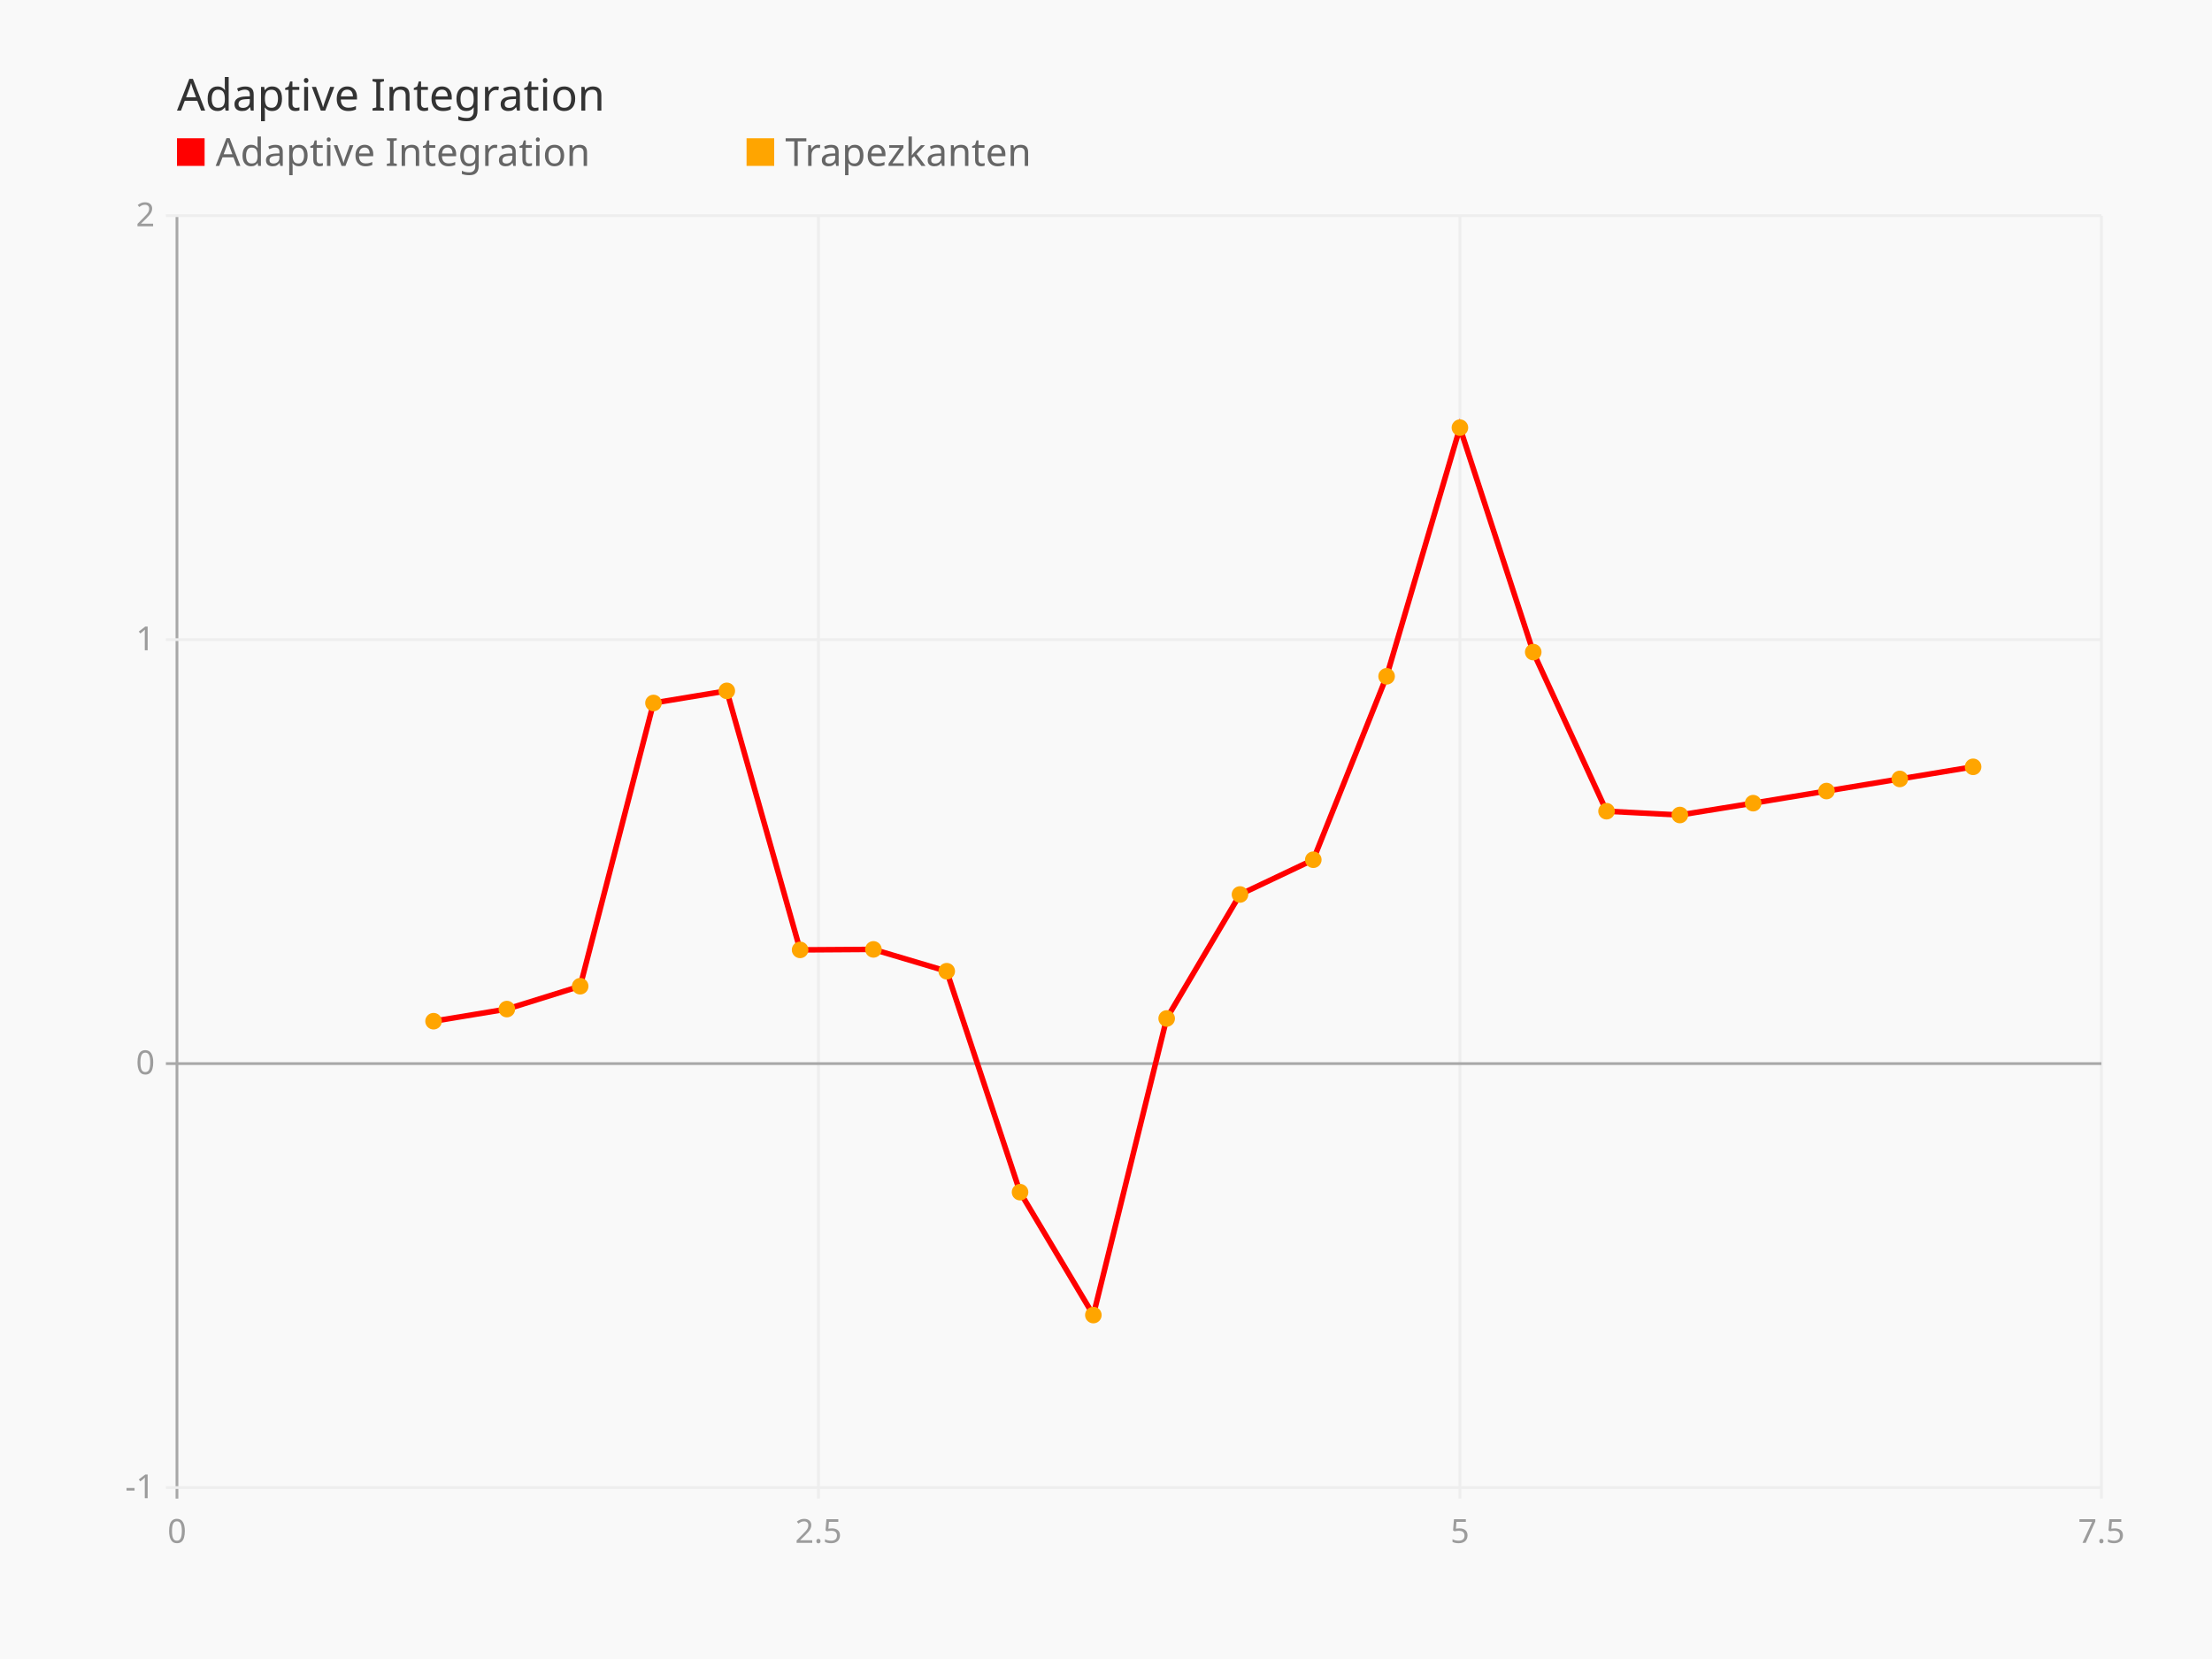
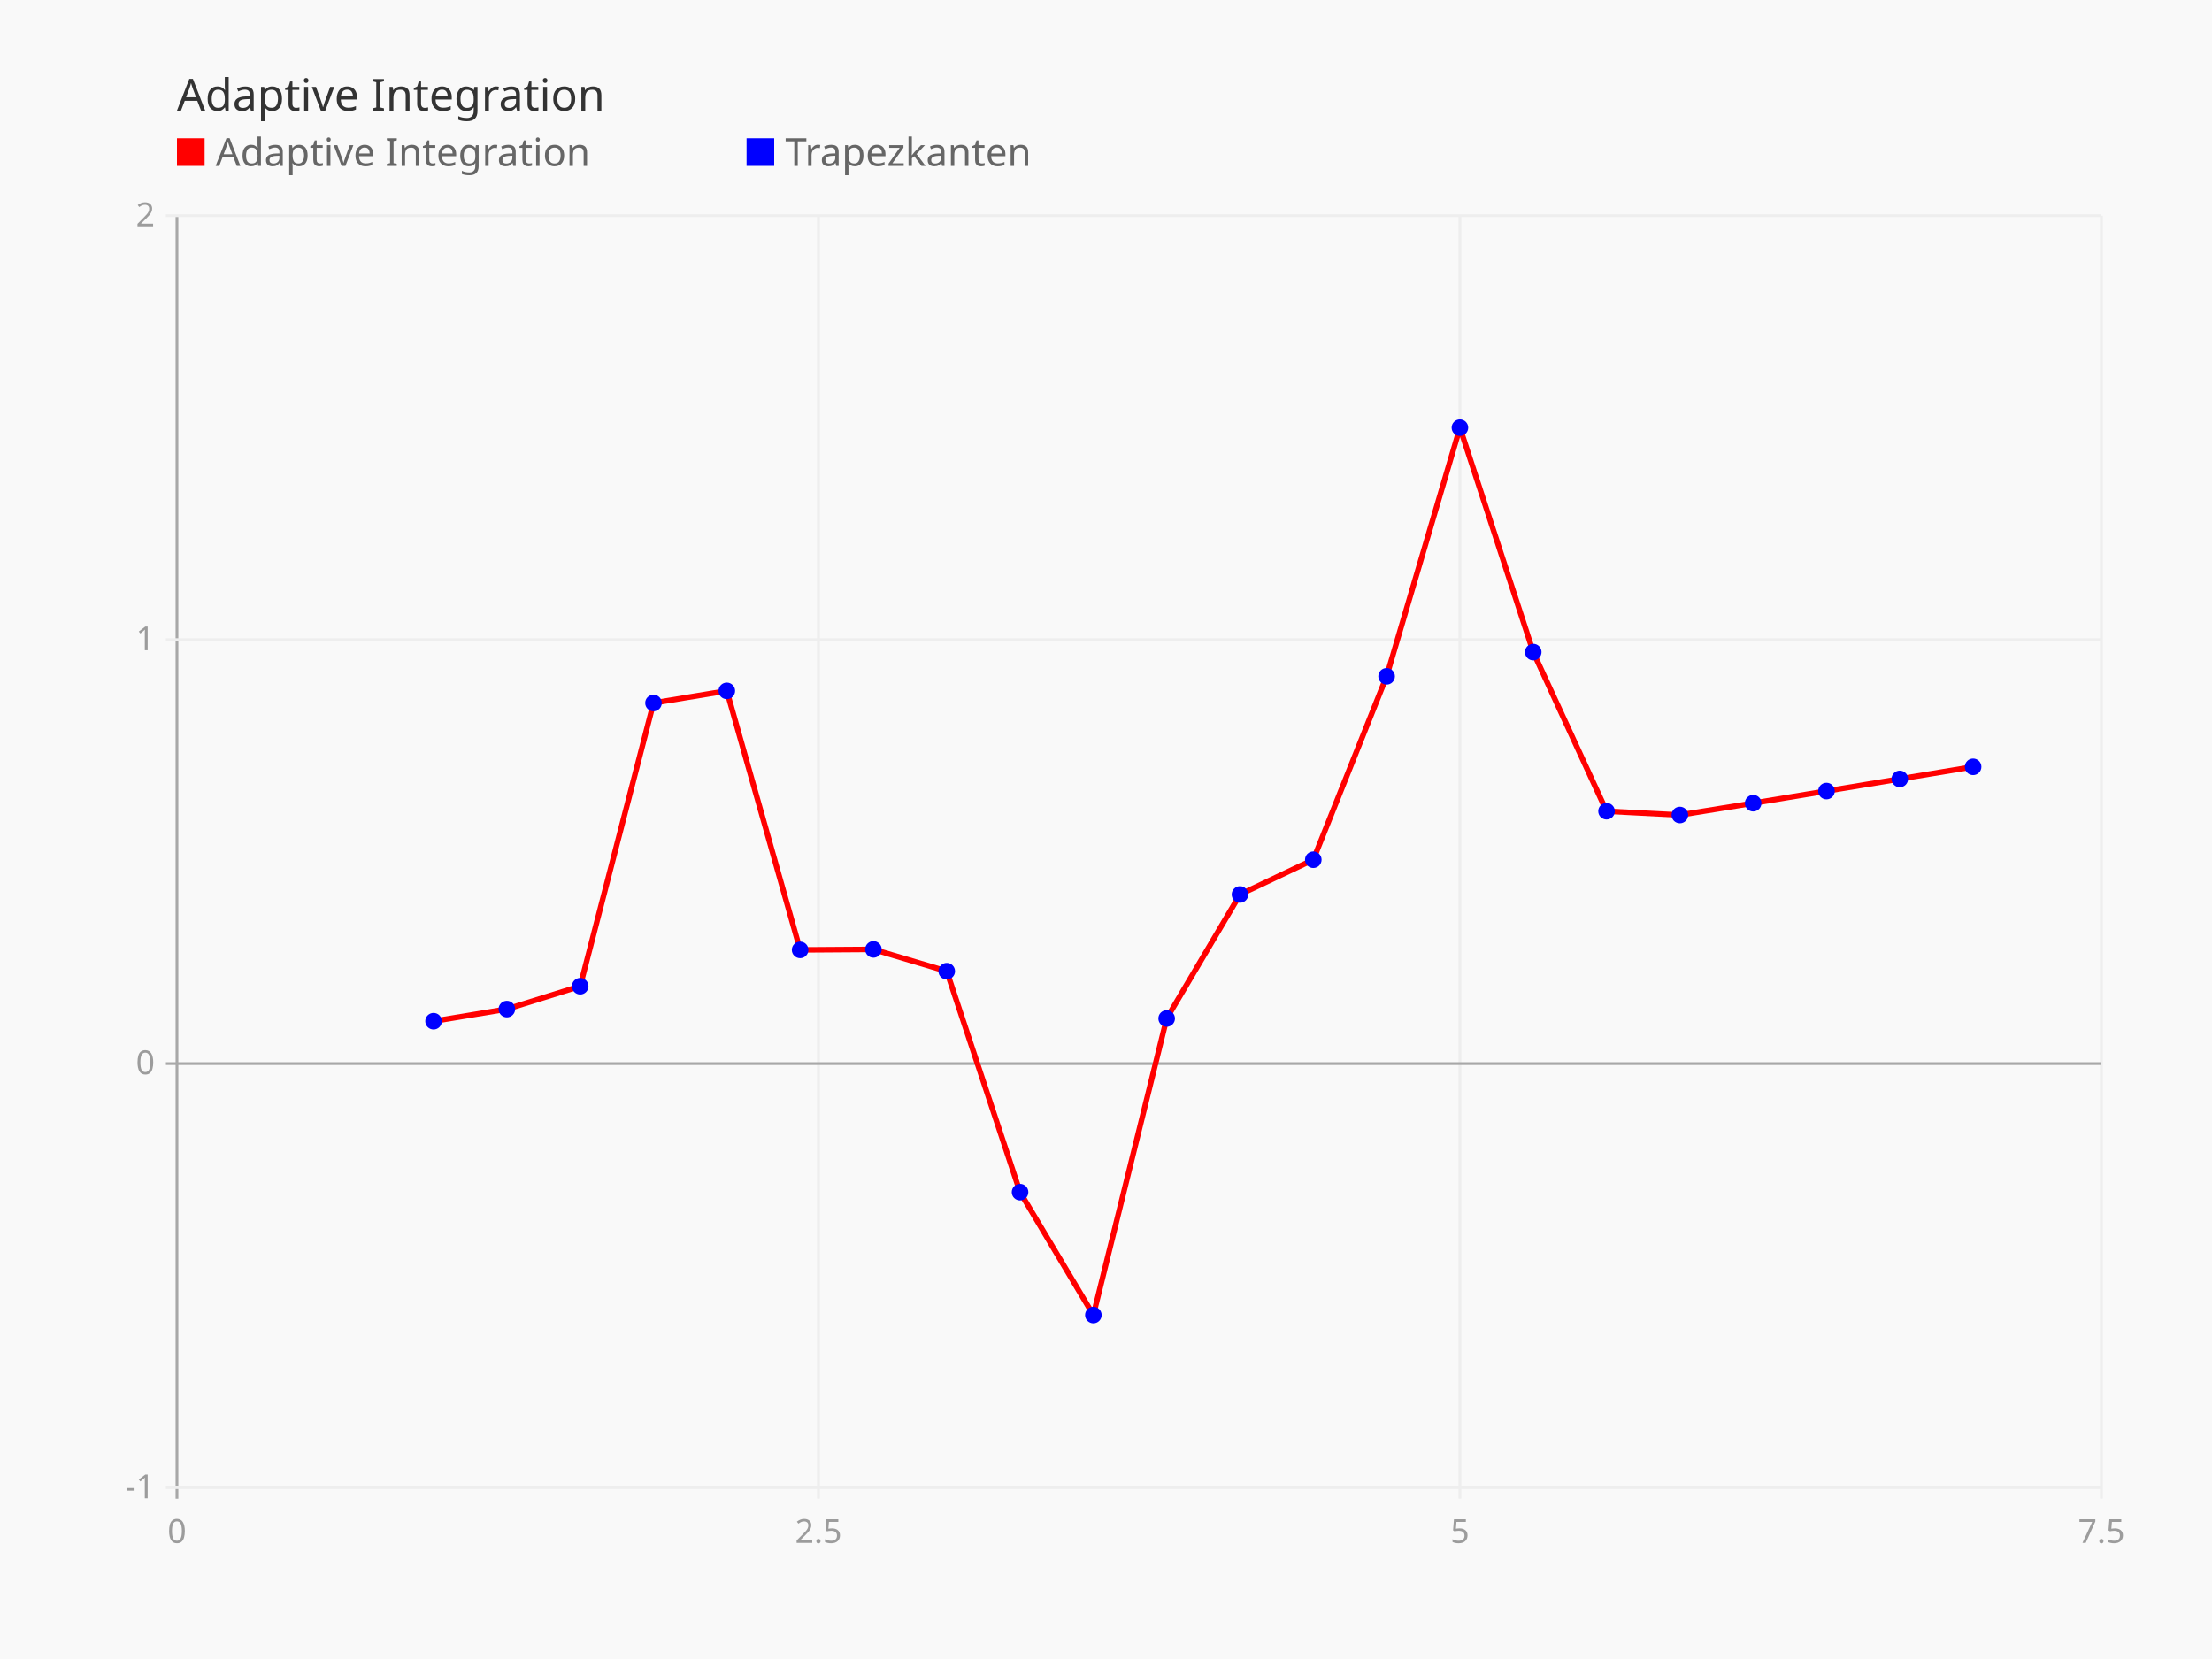
<svg xmlns="http://www.w3.org/2000/svg" height="600" version="1.1" width="800">
  <g>
    <rect fill="#f9f9f9" height="600" width="800" x="0" y="0" />
    <g transform="translate(40 40)">
      <g transform="translate(24 0)">
        <text fill="#333" font-family="Monaco" font-size="16" x="0" y="0">Adaptive Integration</text>
        <g transform="translate(0 20)">
          <g transform="translate(0 0)">
            <rect fill="#FF0000" height="10" width="10" x="0" y="-10" />
            <text fill="#666" font-family="Monaco" font-size="14" x="14" y="0">Adaptive Integration</text>
          </g>
          <g transform="translate(206 0)">
-             <rect fill="#FFA500" height="10" width="10" x="0" y="-10" />
+             <rect fill="#0000FF" height="10" width="10" x="0" y="-10" />
            <text fill="#666" font-family="Monaco" font-size="14" x="14" y="0">Trapezkanten</text>
          </g>
        </g>
      </g>
      <g transform="translate(0 38)">
        <g transform="translate(24 0)">
          <g class="axis bottom">
            <g class="tick">
              <line stroke="#eee" stroke-width="1" x1="232" x2="232" y1="0" y2="464.0" />
              <text dy="1em" fill="#9c9c9c" font-family="Monaco" text-anchor="middle" x="232" y="468.0">2.5</text>
            </g>
            <g class="tick">
              <line stroke="#eee" stroke-width="1" x1="464" x2="464" y1="0" y2="464.0" />
              <text dy="1em" fill="#9c9c9c" font-family="Monaco" text-anchor="middle" x="464" y="468.0">5</text>
            </g>
            <g class="tick">
              <line stroke="#eee" stroke-width="1" x1="696" x2="696" y1="0" y2="464.0" />
              <text dy="1em" fill="#9c9c9c" font-family="Monaco" text-anchor="middle" x="696" y="468.0">7.5</text>
            </g>
            <g class="tick">
              <line stroke="#a8a8a8" stroke-width="1" x1="0" x2="0" y1="0" y2="464.0" />
              <text dy="1em" fill="#9c9c9c" font-family="Monaco" text-anchor="middle" x="0" y="468.0">0</text>
            </g>
          </g>
          <g class="axis left">
            <g class="tick">
              <line stroke="#eee" stroke-width="1" x1="-4" x2="696.0" y1="460" y2="460" />
              <text dy="0.32em" fill="#9c9c9c" font-family="Monaco" text-anchor="end" x="-8" y="460">-1</text>
            </g>
            <g class="tick">
              <line stroke="#eee" stroke-width="1" x1="-4" x2="696.0" y1="153.333" y2="153.333" />
              <text dy="0.32em" fill="#9c9c9c" font-family="Monaco" text-anchor="end" x="-8" y="153.333">1</text>
            </g>
            <g class="tick">
              <line stroke="#eee" stroke-width="1" x1="-4" x2="696.0" y1="0" y2="0" />
              <text dy="0.32em" fill="#9c9c9c" font-family="Monaco" text-anchor="end" x="-8" y="0">2</text>
            </g>
            <g class="tick">
              <line stroke="#a8a8a8" stroke-width="1" x1="-4" x2="696.0" y1="306.667" y2="306.667" />
              <text dy="0.32em" fill="#9c9c9c" font-family="Monaco" text-anchor="end" x="-8" y="306.667">0</text>
            </g>
          </g>
          <g>
            <g class="series lines">
              <path d="M 92.8 291.333 L 119.314 286.947 L 145.829 278.679 L 172.343 176.244 L 198.857 171.863 L 225.371 265.537 L 251.886 265.361 L 278.4 273.253 L 304.914 353.162 L 331.429 397.611 L 357.943 290.348 L 384.457 245.504 L 410.971 232.934 L 437.486 166.6 L 464 76.667 L 490.514 157.838 L 517.029 215.383 L 543.543 216.758 L 570.057 212.476 L 596.571 208.095 L 623.086 203.714 L 649.6 199.333" fill="none" stroke="#FF0000" stroke-width="2" />
            </g>
            <g class="series dots">
-               <circle cx="92.8" cy="291.333" fill="#FFA500" r="3" />
-               <circle cx="119.314" cy="286.947" fill="#FFA500" r="3" />
-               <circle cx="145.829" cy="278.679" fill="#FFA500" r="3" />
-               <circle cx="172.343" cy="176.244" fill="#FFA500" r="3" />
-               <circle cx="198.857" cy="171.863" fill="#FFA500" r="3" />
-               <circle cx="225.371" cy="265.537" fill="#FFA500" r="3" />
-               <circle cx="251.886" cy="265.361" fill="#FFA500" r="3" />
-               <circle cx="278.4" cy="273.253" fill="#FFA500" r="3" />
-               <circle cx="304.914" cy="353.162" fill="#FFA500" r="3" />
-               <circle cx="331.429" cy="397.611" fill="#FFA500" r="3" />
-               <circle cx="357.943" cy="290.348" fill="#FFA500" r="3" />
-               <circle cx="384.457" cy="245.504" fill="#FFA500" r="3" />
-               <circle cx="410.971" cy="232.934" fill="#FFA500" r="3" />
-               <circle cx="437.486" cy="166.6" fill="#FFA500" r="3" />
-               <circle cx="464" cy="76.667" fill="#FFA500" r="3" />
-               <circle cx="490.514" cy="157.838" fill="#FFA500" r="3" />
-               <circle cx="517.029" cy="215.383" fill="#FFA500" r="3" />
-               <circle cx="543.543" cy="216.758" fill="#FFA500" r="3" />
-               <circle cx="570.057" cy="212.476" fill="#FFA500" r="3" />
-               <circle cx="596.571" cy="208.095" fill="#FFA500" r="3" />
-               <circle cx="623.086" cy="203.714" fill="#FFA500" r="3" />
-               <circle cx="649.6" cy="199.333" fill="#FFA500" r="3" />
+               <circle cx="92.8" cy="291.333" fill="#0000FF" r="3" />
+               <circle cx="119.314" cy="286.947" fill="#0000FF" r="3" />
+               <circle cx="145.829" cy="278.679" fill="#0000FF" r="3" />
+               <circle cx="172.343" cy="176.244" fill="#0000FF" r="3" />
+               <circle cx="198.857" cy="171.863" fill="#0000FF" r="3" />
+               <circle cx="225.371" cy="265.537" fill="#0000FF" r="3" />
+               <circle cx="251.886" cy="265.361" fill="#0000FF" r="3" />
+               <circle cx="278.4" cy="273.253" fill="#0000FF" r="3" />
+               <circle cx="304.914" cy="353.162" fill="#0000FF" r="3" />
+               <circle cx="331.429" cy="397.611" fill="#0000FF" r="3" />
+               <circle cx="357.943" cy="290.348" fill="#0000FF" r="3" />
+               <circle cx="384.457" cy="245.504" fill="#0000FF" r="3" />
+               <circle cx="410.971" cy="232.934" fill="#0000FF" r="3" />
+               <circle cx="437.486" cy="166.6" fill="#0000FF" r="3" />
+               <circle cx="464" cy="76.667" fill="#0000FF" r="3" />
+               <circle cx="490.514" cy="157.838" fill="#0000FF" r="3" />
+               <circle cx="517.029" cy="215.383" fill="#0000FF" r="3" />
+               <circle cx="543.543" cy="216.758" fill="#0000FF" r="3" />
+               <circle cx="570.057" cy="212.476" fill="#0000FF" r="3" />
+               <circle cx="596.571" cy="208.095" fill="#0000FF" r="3" />
+               <circle cx="623.086" cy="203.714" fill="#0000FF" r="3" />
+               <circle cx="649.6" cy="199.333" fill="#0000FF" r="3" />
            </g>
          </g>
        </g>
      </g>
    </g>
  </g>
</svg>
